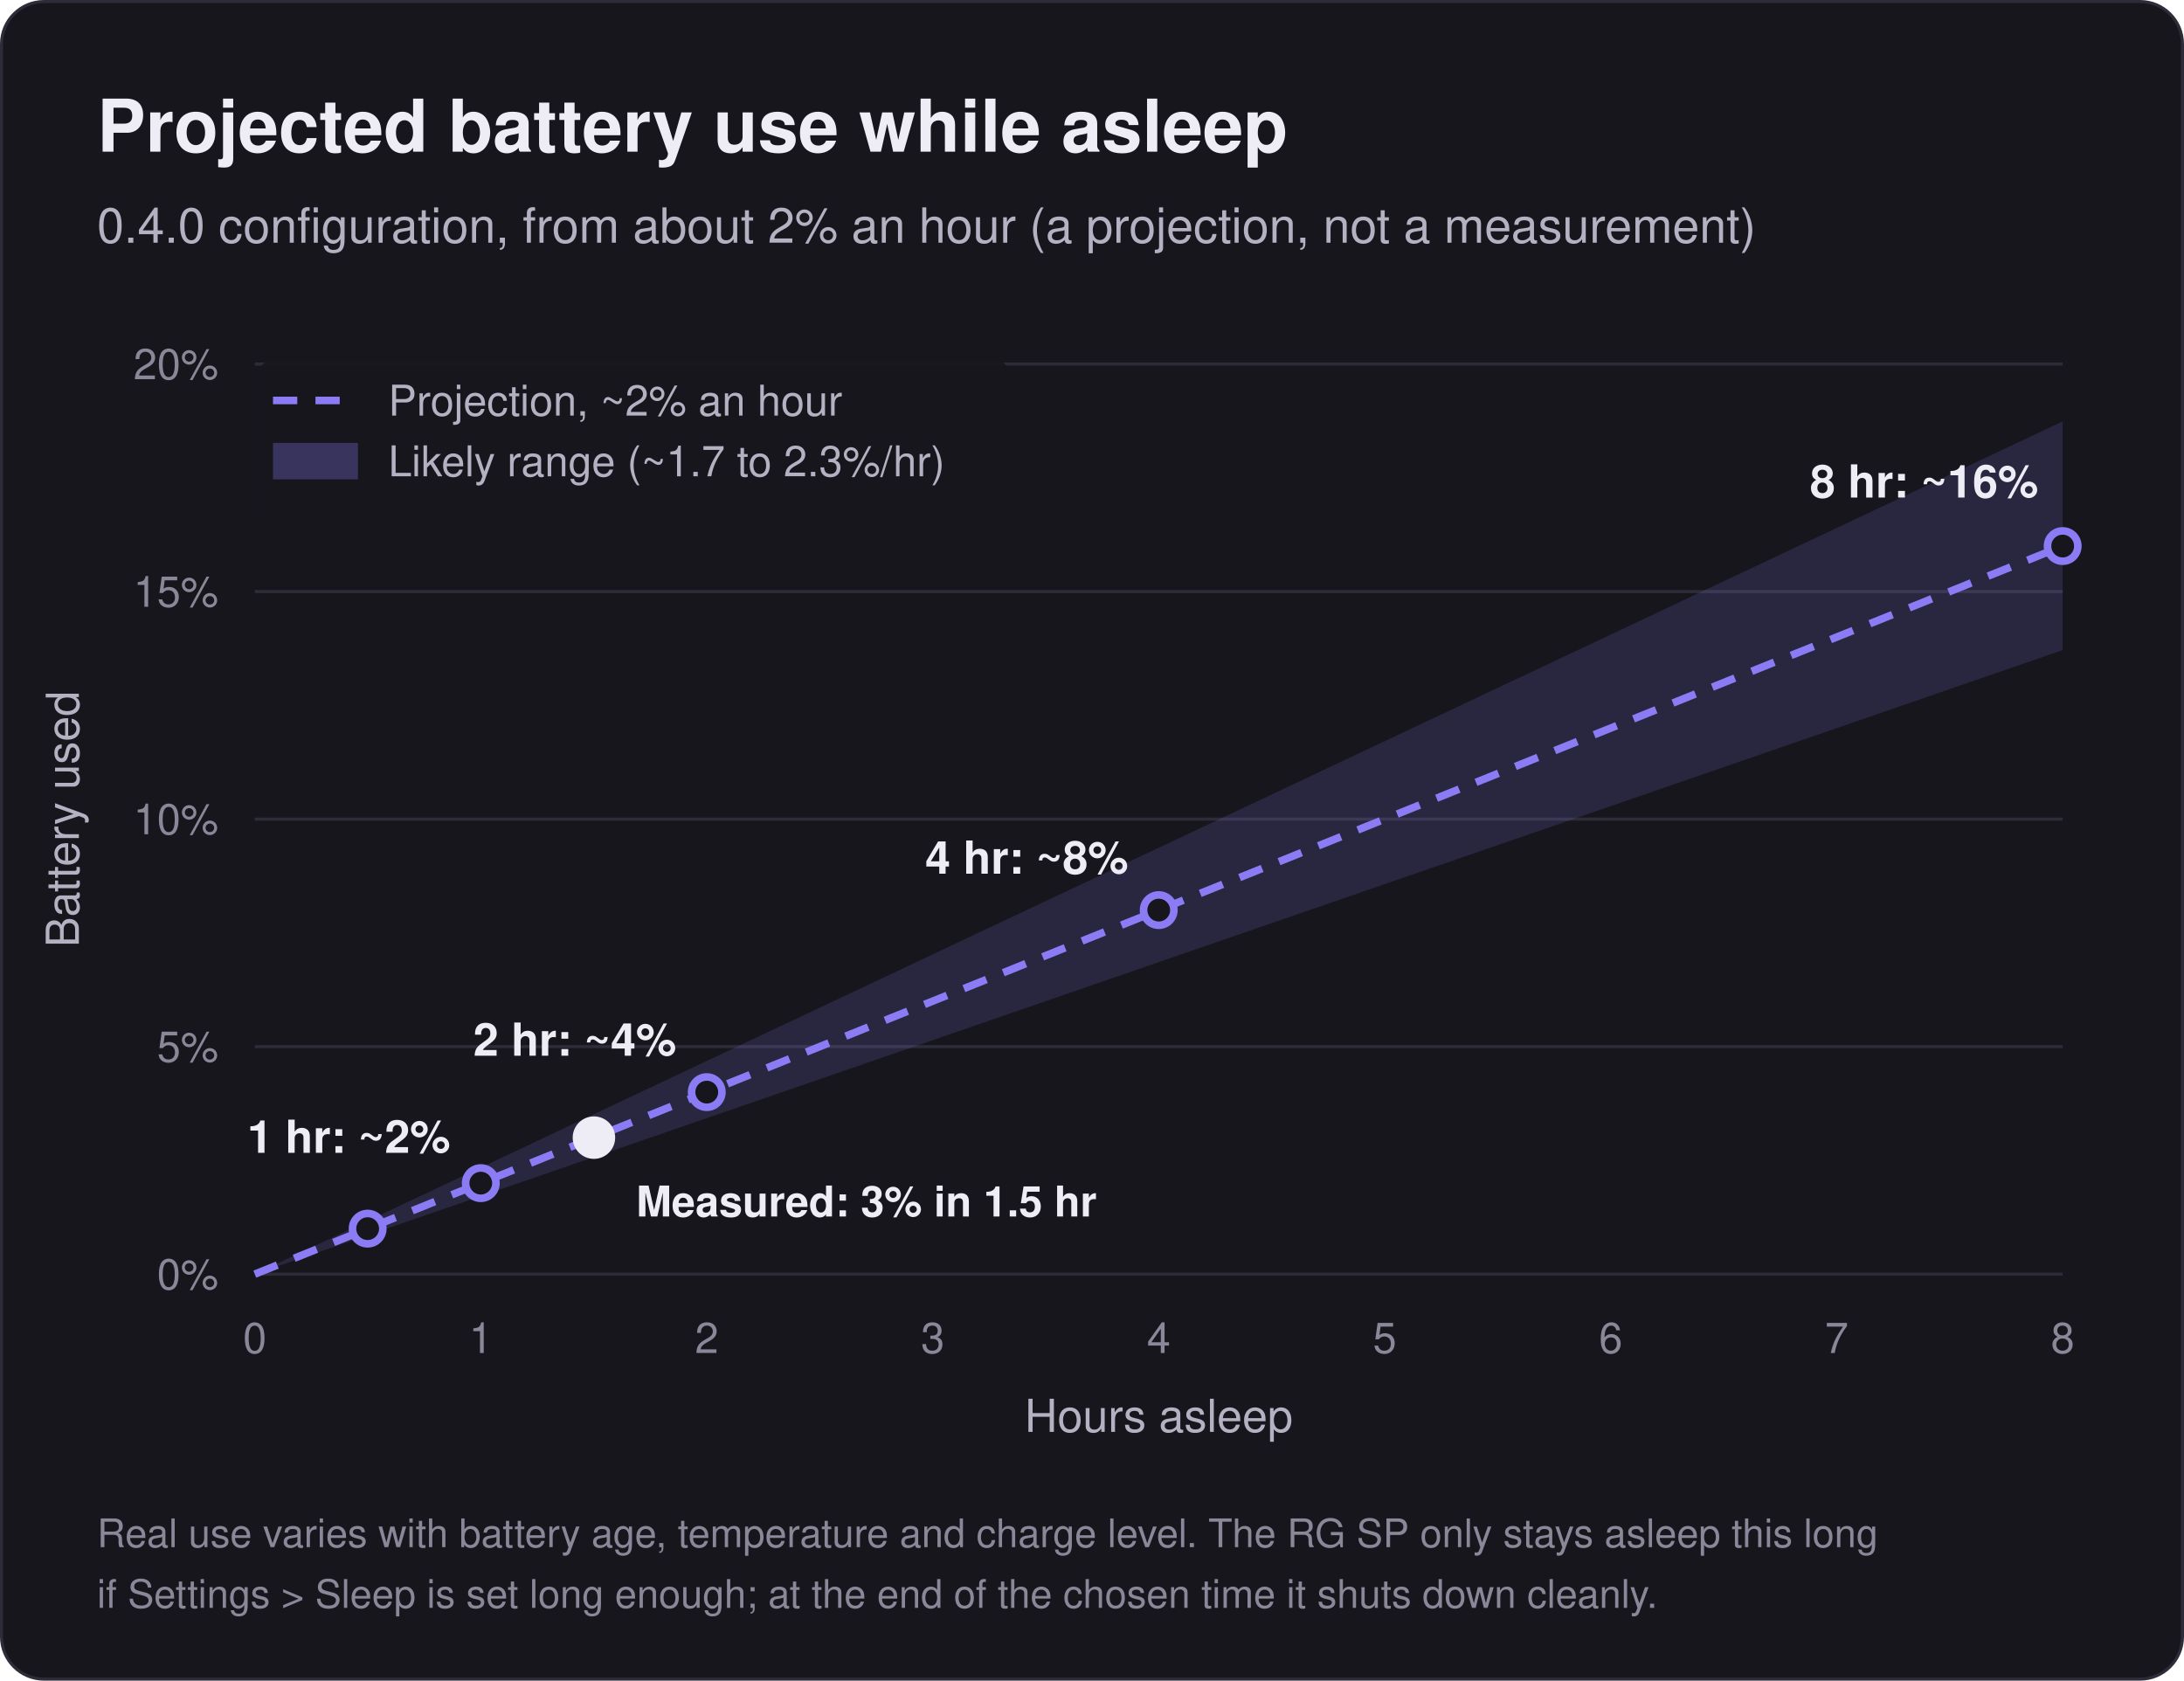
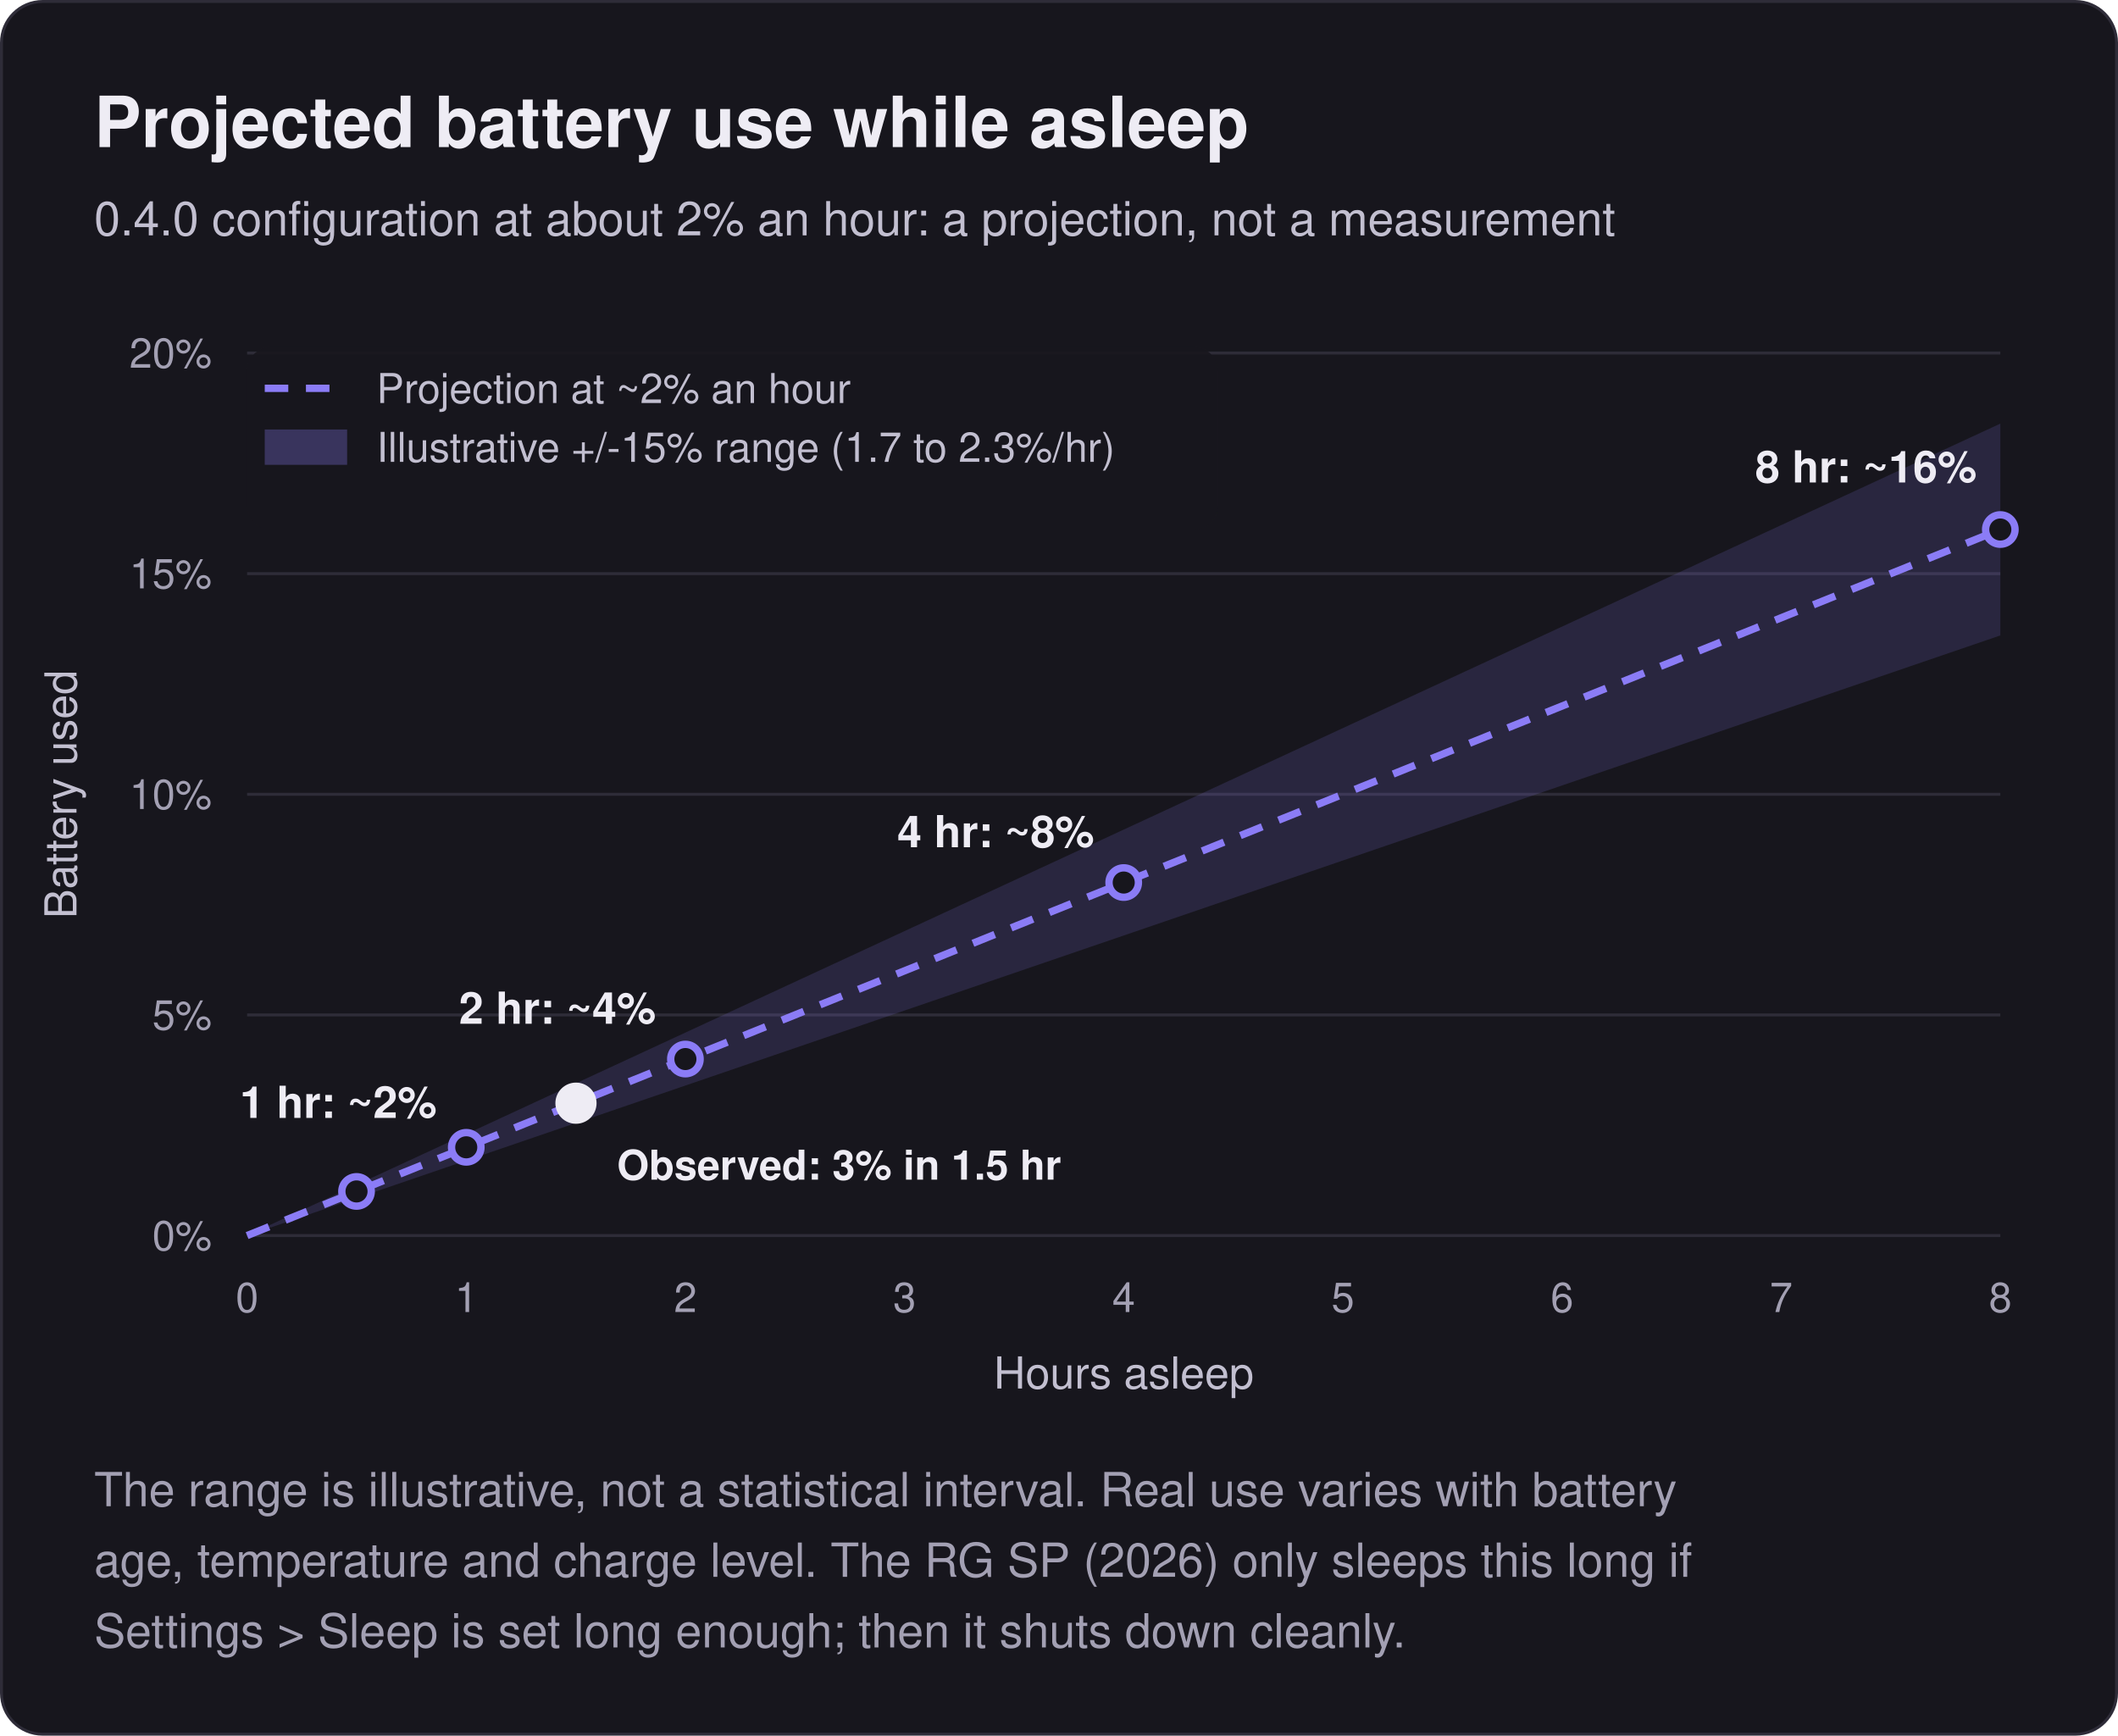
- <svg xmlns="http://www.w3.org/2000/svg" width="720" height="554" viewBox="0 0 720 554" role="img" aria-labelledby="t d">
-   <rect x="0.5" y="0.5" width="719" height="553" rx="14" fill="#17161D" stroke="#2E2C38" />
+ <svg xmlns="http://www.w3.org/2000/svg" width="720" height="590" viewBox="0 0 720 590" role="img" aria-labelledby="t d">
+   <rect x="0.5" y="0.5" width="719" height="589" rx="14" fill="#17161D" stroke="#2E2C38" />
  <g font-family="-apple-system, BlinkMacSystemFont, 'Segoe UI', Helvetica, Arial, sans-serif">
    <text x="32" y="50" font-size="24" fill="#EEECF4" font-weight="650" text-anchor="start">Projected battery use while asleep</text>
-     <text x="32" y="80" font-size="16" fill="#B4B1C2" font-weight="400" text-anchor="start">0.4.0 configuration, from about 2% an hour (a projection, not a measurement)</text>
+     <text x="32" y="80" font-size="16" fill="#C2BFD0" font-weight="400" text-anchor="start">0.4.0 configuration at about 2% an hour: a projection, not a measurement</text>
    <line x1="84" y1="420.0" x2="680" y2="420.0" stroke="#2E2C38" />
-     <text x="72" y="425.0" font-size="14" fill="#8A8799" font-weight="400" text-anchor="end">0%</text>
+     <text x="72" y="425.0" font-size="14" fill="#A3A0B3" font-weight="400" text-anchor="end">0%</text>
    <line x1="84" y1="345.0" x2="680" y2="345.0" stroke="#2E2C38" />
-     <text x="72" y="350.0" font-size="14" fill="#8A8799" font-weight="400" text-anchor="end">5%</text>
+     <text x="72" y="350.0" font-size="14" fill="#A3A0B3" font-weight="400" text-anchor="end">5%</text>
    <line x1="84" y1="270.0" x2="680" y2="270.0" stroke="#2E2C38" />
-     <text x="72" y="275.0" font-size="14" fill="#8A8799" font-weight="400" text-anchor="end">10%</text>
+     <text x="72" y="275.0" font-size="14" fill="#A3A0B3" font-weight="400" text-anchor="end">10%</text>
    <line x1="84" y1="195.0" x2="680" y2="195.0" stroke="#2E2C38" />
-     <text x="72" y="200.0" font-size="14" fill="#8A8799" font-weight="400" text-anchor="end">15%</text>
+     <text x="72" y="200.0" font-size="14" fill="#A3A0B3" font-weight="400" text-anchor="end">15%</text>
    <line x1="84" y1="120.0" x2="680" y2="120.0" stroke="#2E2C38" />
-     <text x="72" y="125.0" font-size="14" fill="#8A8799" font-weight="400" text-anchor="end">20%</text>
-     <text x="84.0" y="446" font-size="14" fill="#8A8799" font-weight="400" text-anchor="middle">0</text>
-     <text x="158.5" y="446" font-size="14" fill="#8A8799" font-weight="400" text-anchor="middle">1</text>
-     <text x="233.0" y="446" font-size="14" fill="#8A8799" font-weight="400" text-anchor="middle">2</text>
-     <text x="307.5" y="446" font-size="14" fill="#8A8799" font-weight="400" text-anchor="middle">3</text>
-     <text x="382.0" y="446" font-size="14" fill="#8A8799" font-weight="400" text-anchor="middle">4</text>
-     <text x="456.5" y="446" font-size="14" fill="#8A8799" font-weight="400" text-anchor="middle">5</text>
-     <text x="531.0" y="446" font-size="14" fill="#8A8799" font-weight="400" text-anchor="middle">6</text>
-     <text x="605.5" y="446" font-size="14" fill="#8A8799" font-weight="400" text-anchor="middle">7</text>
-     <text x="680.0" y="446" font-size="14" fill="#8A8799" font-weight="400" text-anchor="middle">8</text>
-     <text x="382.0" y="472" font-size="15" fill="#B4B1C2" font-weight="400" text-anchor="middle">Hours asleep</text>
-     <text x="26" y="270.0" font-size="15" fill="#B4B1C2" font-weight="400" text-anchor="middle" transform="rotate(-90 26 270.0)">Battery used</text>
-     <path d="M84.0 420.0 L680.0 138.9 L680.0 214.3 Z" fill="#8B7CF6" opacity="0.16" />
+     <text x="72" y="125.0" font-size="14" fill="#A3A0B3" font-weight="400" text-anchor="end">20%</text>
+     <text x="84.0" y="446" font-size="14" fill="#A3A0B3" font-weight="400" text-anchor="middle">0</text>
+     <text x="158.5" y="446" font-size="14" fill="#A3A0B3" font-weight="400" text-anchor="middle">1</text>
+     <text x="233.0" y="446" font-size="14" fill="#A3A0B3" font-weight="400" text-anchor="middle">2</text>
+     <text x="307.5" y="446" font-size="14" fill="#A3A0B3" font-weight="400" text-anchor="middle">3</text>
+     <text x="382.0" y="446" font-size="14" fill="#A3A0B3" font-weight="400" text-anchor="middle">4</text>
+     <text x="456.5" y="446" font-size="14" fill="#A3A0B3" font-weight="400" text-anchor="middle">5</text>
+     <text x="531.0" y="446" font-size="14" fill="#A3A0B3" font-weight="400" text-anchor="middle">6</text>
+     <text x="605.5" y="446" font-size="14" fill="#A3A0B3" font-weight="400" text-anchor="middle">7</text>
+     <text x="680.0" y="446" font-size="14" fill="#A3A0B3" font-weight="400" text-anchor="middle">8</text>
+     <text x="382.0" y="472" font-size="15" fill="#C2BFD0" font-weight="400" text-anchor="middle">Hours asleep</text>
+     <text x="26" y="270.0" font-size="15" fill="#C2BFD0" font-weight="400" text-anchor="middle" transform="rotate(-90 26 270.0)">Battery used</text>
+     <path d="M84.0 420.0 L680.0 144.0 L680.0 216.0 Z" fill="#8B7CF6" opacity="0.16" />
    <line x1="84.0" y1="420.0" x2="680.0" y2="180.0" stroke="#8B7CF6" stroke-width="2.5" stroke-dasharray="8 6" />
    <circle cx="121.2" cy="405.0" r="5" fill="#17161D" stroke="#8B7CF6" stroke-width="2.5" />
    <circle cx="158.5" cy="390.0" r="5" fill="#17161D" stroke="#8B7CF6" stroke-width="2.5" />
    <circle cx="233.0" cy="360.0" r="5" fill="#17161D" stroke="#8B7CF6" stroke-width="2.5" />
    <circle cx="382.0" cy="300.0" r="5" fill="#17161D" stroke="#8B7CF6" stroke-width="2.5" />
    <circle cx="680.0" cy="180.0" r="5" fill="#17161D" stroke="#8B7CF6" stroke-width="2.5" />
    <text x="148.5" y="380.0" font-size="15" fill="#EEECF4" font-weight="600" text-anchor="end">1 hr: ~2%</text>
    <text x="223.0" y="348.0" font-size="15" fill="#EEECF4" font-weight="600" text-anchor="end">2 hr: ~4%</text>
    <text x="372.0" y="288.0" font-size="15" fill="#EEECF4" font-weight="600" text-anchor="end">4 hr: ~8%</text>
    <text x="672.0" y="164.0" font-size="15" fill="#EEECF4" font-weight="600" text-anchor="end">8 hr: ~16%</text>
    <circle cx="195.8" cy="375.0" r="7" fill="#EEECF4" />
-     <text x="209.75" y="401.0" font-size="14" fill="#EEECF4" font-weight="600" text-anchor="start">Measured: 3% in 1.5 hr</text>
-     <rect x="84" y="118" width="250" height="62" rx="8" fill="#17161D" opacity="0.9" />
+     <text x="209.75" y="401.0" font-size="14" fill="#EEECF4" font-weight="600" text-anchor="start">Observed: 3% in 1.5 hr</text>
+     <rect x="84" y="118" width="330" height="62" rx="8" fill="#17161D" opacity="0.9" />
    <line x1="90" y1="132" x2="118" y2="132" stroke="#8B7CF6" stroke-width="2.5" stroke-dasharray="8 6" />
-     <text x="128" y="137" font-size="14" fill="#B4B1C2" font-weight="400" text-anchor="start">Projection, ~2% an hour</text>
+     <text x="128" y="137" font-size="14" fill="#C2BFD0" font-weight="400" text-anchor="start">Projection at ~2% an hour</text>
    <rect x="90" y="146" width="28" height="12" fill="#8B7CF6" opacity="0.3" />
-     <text x="128" y="157" font-size="14" fill="#B4B1C2" font-weight="400" text-anchor="start">Likely range (~1.7 to 2.3%/hr)</text>
-     <text x="32" y="510" font-size="13" fill="#8A8799" font-weight="400" text-anchor="start">Real use varies with battery age, temperature and charge level. The RG SP only stays asleep this long</text>
-     <text x="32" y="530" font-size="13" fill="#8A8799" font-weight="400" text-anchor="start">if Settings &gt; Sleep is set long enough; at the end of the chosen time it shuts down cleanly.</text>
+     <text x="128" y="157" font-size="14" fill="#C2BFD0" font-weight="400" text-anchor="start">Illustrative +/-15% range (1.7 to 2.3%/hr)</text>
+     <text x="32" y="512" font-size="16" fill="#A3A0B3" font-weight="400" text-anchor="start">The range is illustrative, not a statistical interval. Real use varies with battery</text>
+     <text x="32" y="536" font-size="16" fill="#A3A0B3" font-weight="400" text-anchor="start">age, temperature and charge level. The RG SP (2026) only sleeps this long if</text>
+     <text x="32" y="560" font-size="16" fill="#A3A0B3" font-weight="400" text-anchor="start">Settings &gt; Sleep is set long enough; then it shuts down cleanly.</text>
  </g>
</svg>
